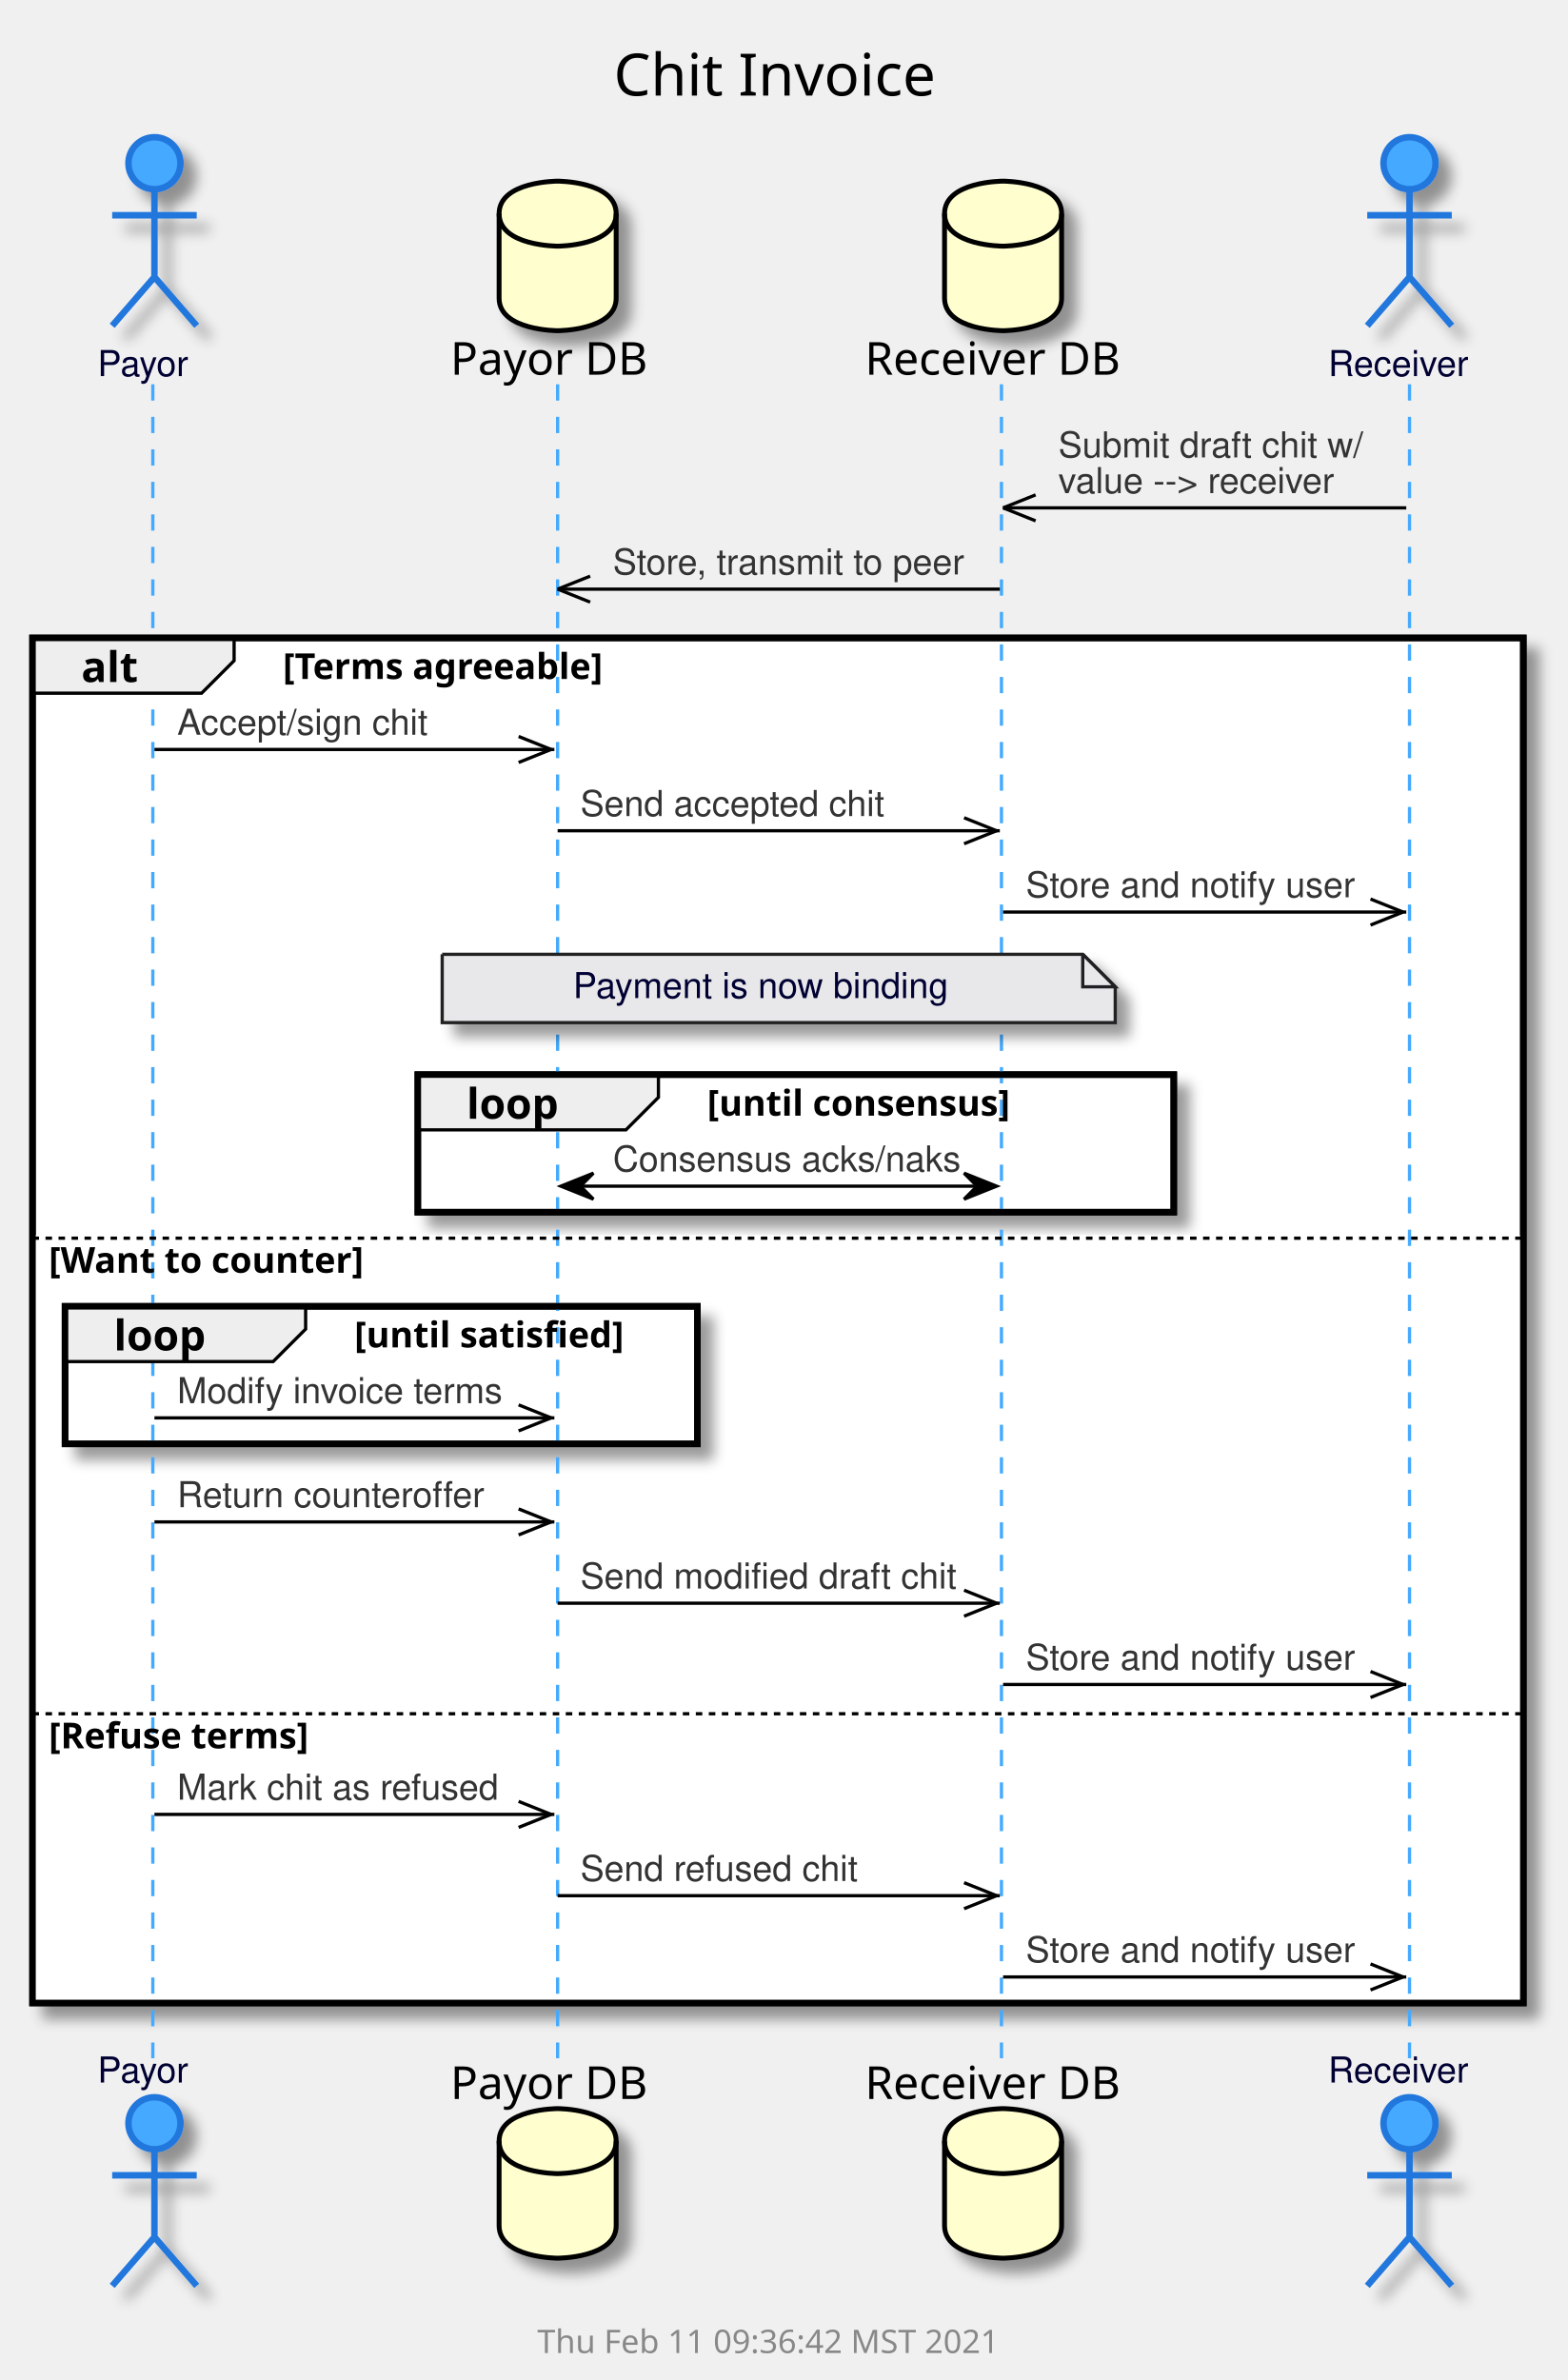
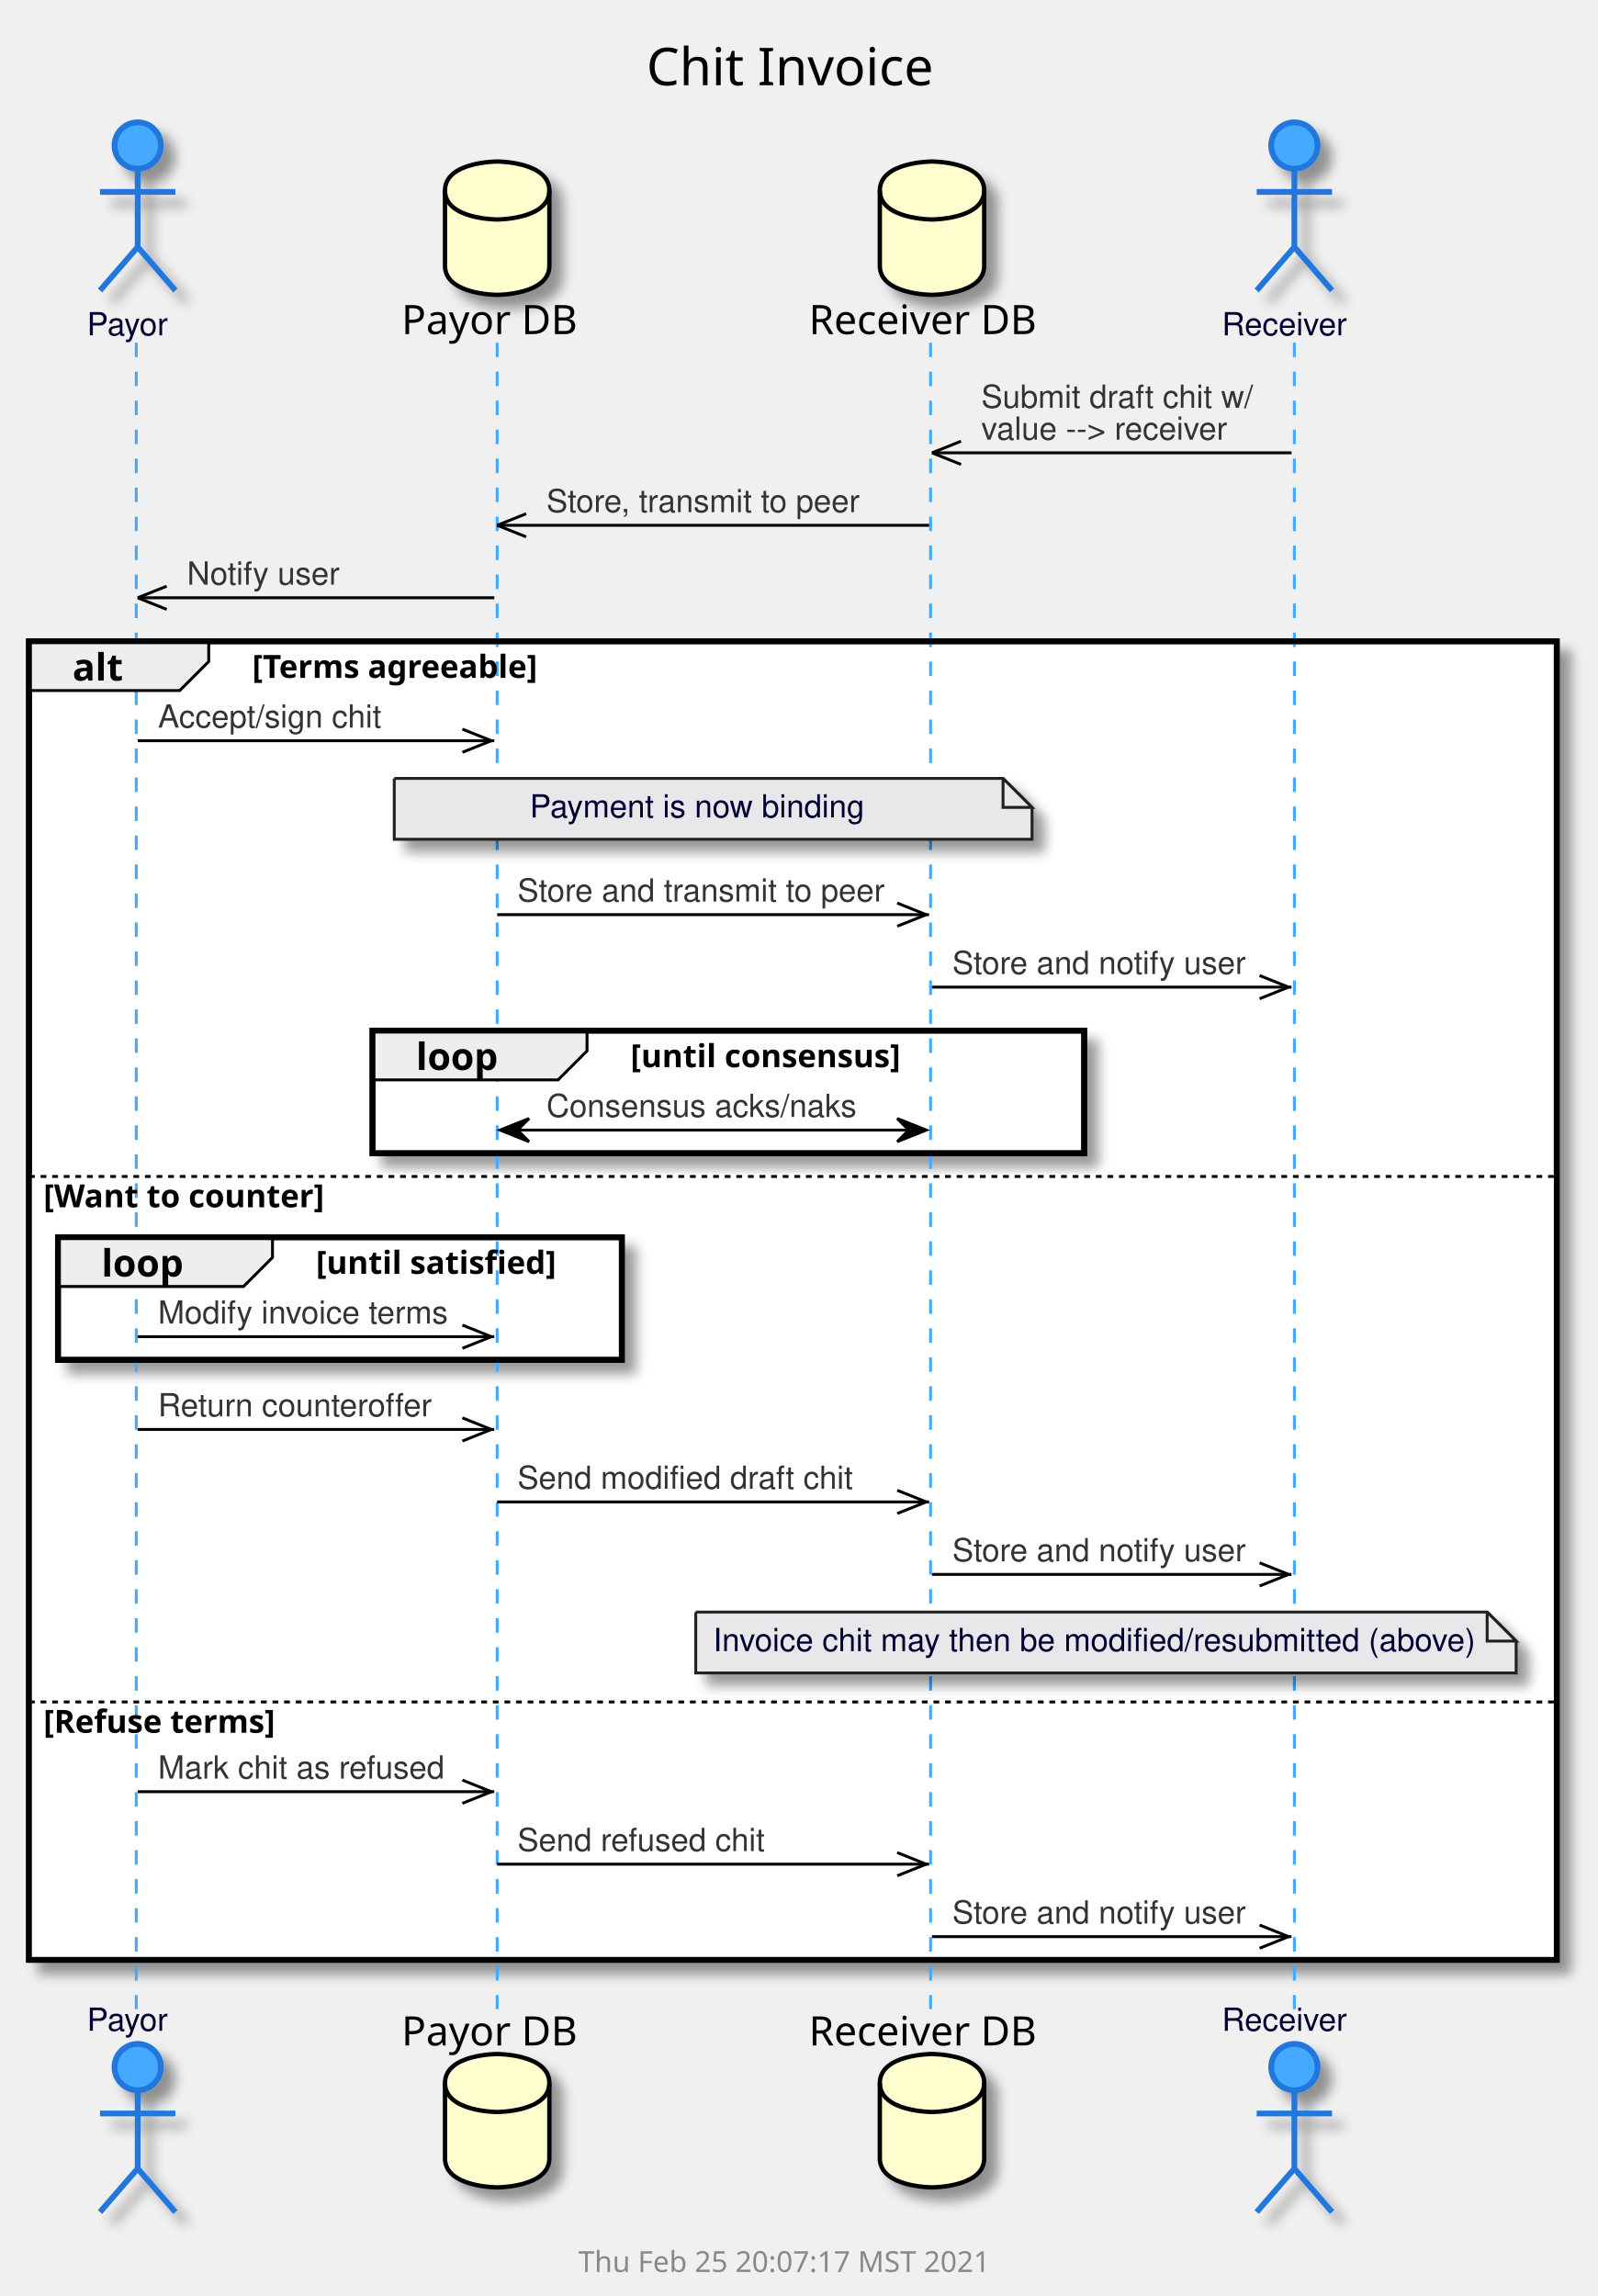
- <svg xmlns="http://www.w3.org/2000/svg" contentScriptType="application/ecmascript" contentStyleType="text/css" height="732px" preserveAspectRatio="none" style="width:482px;height:732px;" version="1.1" viewBox="0 0 482 732" width="482px" zoomAndPan="magnify">
+ <svg xmlns="http://www.w3.org/2000/svg" contentScriptType="application/ecmascript" contentStyleType="text/css" height="792px" preserveAspectRatio="none" style="width:551px;height:792px;" version="1.1" viewBox="0 0 551 792" width="551px" zoomAndPan="magnify">
  <defs>
-     <filter height="300%" id="f1e2ghq10naqyu" width="300%" x="-1" y="-1">
+     <filter height="300%" id="f1un94d5vekhbr" width="300%" x="-1" y="-1">
      <feGaussianBlur result="blurOut" stdDeviation="2.0" />
      <feColorMatrix in="blurOut" result="blurOut2" type="matrix" values="0 0 0 0 0 0 0 0 0 0 0 0 0 0 0 0 0 0 .4 0" />
      <feOffset dx="4.0" dy="4.0" in="blurOut2" result="blurOut3" />
      <feBlend in="SourceGraphic" in2="blurOut3" mode="normal" />
    </filter>
  </defs>
  <g>
-     <text fill="#000000" font-family="sans-serif" font-size="18" lengthAdjust="spacing" textLength="101" x="188.75" y="29.402">Chit Invoice</text>
-     <rect fill="#FFFFFF" filter="url(#f1e2ghq10naqyu)" height="419.842" style="stroke:#000000;stroke-width:2.0;" width="458.5" x="10" y="196.199" />
-     <rect fill="#FFFFFF" filter="url(#f1e2ghq10naqyu)" height="42.31" style="stroke:#000000;stroke-width:2.0;" width="232.5" x="128.5" y="330.51" />
-     <rect fill="#FFFFFF" height="146.266" style="stroke:none;stroke-width:1.0;" width="458.5" x="10" y="379.82" />
-     <rect fill="#FFFFFF" filter="url(#f1e2ghq10naqyu)" height="42.31" style="stroke:#000000;stroke-width:2.0;" width="194.5" x="20" y="401.775" />
-     <rect fill="#FFFFFF" height="89.955" style="stroke:none;stroke-width:1.0;" width="458.5" x="10" y="526.086" />
-     <line style="stroke:#44AAFF;stroke-width:1.0;stroke-dasharray:5.0,5.0;" x1="47" x2="47" y1="118.199" y2="633.041" />
-     <line style="stroke:#44AAFF;stroke-width:1.0;stroke-dasharray:5.0,5.0;" x1="171.5" x2="171.5" y1="118.199" y2="633.041" />
-     <line style="stroke:#44AAFF;stroke-width:1.0;stroke-dasharray:5.0,5.0;" x1="308" x2="308" y1="118.199" y2="633.041" />
-     <line style="stroke:#44AAFF;stroke-width:1.0;stroke-dasharray:5.0,5.0;" x1="433.5" x2="433.5" y1="118.199" y2="633.041" />
+     <text fill="#000000" font-family="sans-serif" font-size="18" lengthAdjust="spacing" textLength="101" x="223" y="29.402">Chit Invoice</text>
+     <rect fill="#FFFFFF" filter="url(#f1un94d5vekhbr)" height="454.842" style="stroke:#000000;stroke-width:2.0;" width="527" x="10" y="221.199" />
+     <rect fill="#FFFFFF" filter="url(#f1un94d5vekhbr)" height="42.31" style="stroke:#000000;stroke-width:2.0;" width="245.5" x="128.5" y="355.51" />
+     <rect fill="#FFFFFF" height="181.266" style="stroke:none;stroke-width:1.0;" width="527" x="10" y="404.82" />
+     <rect fill="#FFFFFF" filter="url(#f1un94d5vekhbr)" height="42.31" style="stroke:#000000;stroke-width:2.0;" width="194.5" x="20" y="426.775" />
+     <rect fill="#FFFFFF" height="89.955" style="stroke:none;stroke-width:1.0;" width="527" x="10" y="586.086" />
+     <line style="stroke:#44AAFF;stroke-width:1.0;stroke-dasharray:5.0,5.0;" x1="47" x2="47" y1="118.199" y2="693.041" />
+     <line style="stroke:#44AAFF;stroke-width:1.0;stroke-dasharray:5.0,5.0;" x1="171.5" x2="171.5" y1="118.199" y2="693.041" />
+     <line style="stroke:#44AAFF;stroke-width:1.0;stroke-dasharray:5.0,5.0;" x1="321" x2="321" y1="118.199" y2="693.041" />
+     <line style="stroke:#44AAFF;stroke-width:1.0;stroke-dasharray:5.0,5.0;" x1="446.5" x2="446.5" y1="118.199" y2="693.041" />
    <text fill="#000033" font-family="Helvetica" font-size="11" lengthAdjust="spacing" textLength="29" x="30" y="115.669">Payor</text>
-     <ellipse cx="47.5" cy="50.199" fill="#44AAFF" filter="url(#f1e2ghq10naqyu)" rx="8" ry="8" style="stroke:#2277DD;stroke-width:2.0;" />
-     <path d="M47.5,58.199 L47.5,85.199 M34.5,66.199 L60.5,66.199 M47.5,85.199 L34.5,100.199 M47.5,85.199 L60.5,100.199 " fill="none" filter="url(#f1e2ghq10naqyu)" style="stroke:#2277DD;stroke-width:2.0;" />
-     <text fill="#000033" font-family="Helvetica" font-size="11" lengthAdjust="spacing" textLength="29" x="30" y="640.511">Payor</text>
-     <ellipse cx="47.5" cy="653.041" fill="#44AAFF" filter="url(#f1e2ghq10naqyu)" rx="8" ry="8" style="stroke:#2277DD;stroke-width:2.0;" />
-     <path d="M47.5,661.041 L47.5,688.041 M34.5,669.041 L60.5,669.041 M47.5,688.041 L34.5,703.041 M47.5,688.041 L60.5,703.041 " fill="none" filter="url(#f1e2ghq10naqyu)" style="stroke:#2277DD;stroke-width:2.0;" />
+     <ellipse cx="47.5" cy="50.199" fill="#44AAFF" filter="url(#f1un94d5vekhbr)" rx="8" ry="8" style="stroke:#2277DD;stroke-width:2.0;" />
+     <path d="M47.5,58.199 L47.5,85.199 M34.5,66.199 L60.5,66.199 M47.5,85.199 L34.5,100.199 M47.5,85.199 L60.5,100.199 " fill="none" filter="url(#f1un94d5vekhbr)" style="stroke:#2277DD;stroke-width:2.0;" />
+     <text fill="#000033" font-family="Helvetica" font-size="11" lengthAdjust="spacing" textLength="29" x="30" y="700.511">Payor</text>
+     <ellipse cx="47.5" cy="713.041" fill="#44AAFF" filter="url(#f1un94d5vekhbr)" rx="8" ry="8" style="stroke:#2277DD;stroke-width:2.0;" />
+     <path d="M47.5,721.041 L47.5,748.041 M34.5,729.041 L60.5,729.041 M47.5,748.041 L34.5,763.041 M47.5,748.041 L60.5,763.041 " fill="none" filter="url(#f1un94d5vekhbr)" style="stroke:#2277DD;stroke-width:2.0;" />
    <text fill="#000000" font-family="sans-serif" font-size="14" lengthAdjust="spacing" textLength="60" x="138.5" y="115.246">Payor DB</text>
-     <path d="M153.5,65.711 C153.5,55.711 171.5,55.711 171.5,55.711 C171.5,55.711 189.5,55.711 189.5,65.711 L189.5,91.711 C189.5,101.711 171.5,101.711 171.5,101.711 C171.5,101.711 153.5,101.711 153.5,91.711 L153.5,65.711 " fill="#FEFECE" filter="url(#f1e2ghq10naqyu)" style="stroke:#000000;stroke-width:1.5;" />
+     <path d="M153.5,65.711 C153.5,55.711 171.5,55.711 171.5,55.711 C171.5,55.711 189.5,55.711 189.5,65.711 L189.5,91.711 C189.5,101.711 171.5,101.711 171.5,101.711 C171.5,101.711 153.5,101.711 153.5,91.711 L153.5,65.711 " fill="#FEFECE" filter="url(#f1un94d5vekhbr)" style="stroke:#000000;stroke-width:1.5;" />
    <path d="M153.5,65.711 C153.5,75.711 171.5,75.711 171.5,75.711 C171.5,75.711 189.5,75.711 189.5,65.711 " fill="none" style="stroke:#000000;stroke-width:1.5;" />
-     <text fill="#000000" font-family="sans-serif" font-size="14" lengthAdjust="spacing" textLength="60" x="138.5" y="645.576">Payor DB</text>
-     <path d="M153.5,658.529 C153.5,648.529 171.5,648.529 171.5,648.529 C171.5,648.529 189.5,648.529 189.5,658.529 L189.5,684.529 C189.5,694.529 171.5,694.529 171.5,694.529 C171.5,694.529 153.5,694.529 153.5,684.529 L153.5,658.529 " fill="#FEFECE" filter="url(#f1e2ghq10naqyu)" style="stroke:#000000;stroke-width:1.5;" />
-     <path d="M153.5,658.529 C153.5,668.529 171.5,668.529 171.5,668.529 C171.5,668.529 189.5,668.529 189.5,658.529 " fill="none" style="stroke:#000000;stroke-width:1.5;" />
-     <text fill="#000000" font-family="sans-serif" font-size="14" lengthAdjust="spacing" textLength="79" x="266" y="115.246">Receiver DB</text>
-     <path d="M290.5,65.711 C290.5,55.711 308.5,55.711 308.5,55.711 C308.5,55.711 326.5,55.711 326.5,65.711 L326.5,91.711 C326.5,101.711 308.5,101.711 308.5,101.711 C308.5,101.711 290.5,101.711 290.5,91.711 L290.5,65.711 " fill="#FEFECE" filter="url(#f1e2ghq10naqyu)" style="stroke:#000000;stroke-width:1.5;" />
-     <path d="M290.5,65.711 C290.5,75.711 308.5,75.711 308.5,75.711 C308.5,75.711 326.5,75.711 326.5,65.711 " fill="none" style="stroke:#000000;stroke-width:1.5;" />
-     <text fill="#000000" font-family="sans-serif" font-size="14" lengthAdjust="spacing" textLength="79" x="266" y="645.576">Receiver DB</text>
-     <path d="M290.5,658.529 C290.5,648.529 308.5,648.529 308.5,648.529 C308.5,648.529 326.5,648.529 326.5,658.529 L326.5,684.529 C326.5,694.529 308.5,694.529 308.5,694.529 C308.5,694.529 290.5,694.529 290.5,684.529 L290.5,658.529 " fill="#FEFECE" filter="url(#f1e2ghq10naqyu)" style="stroke:#000000;stroke-width:1.5;" />
-     <path d="M290.5,658.529 C290.5,668.529 308.5,668.529 308.5,668.529 C308.5,668.529 326.5,668.529 326.5,658.529 " fill="none" style="stroke:#000000;stroke-width:1.5;" />
-     <text fill="#000033" font-family="Helvetica" font-size="11" lengthAdjust="spacing" textLength="44" x="408.5" y="115.669">Receiver</text>
-     <ellipse cx="433.5" cy="50.199" fill="#44AAFF" filter="url(#f1e2ghq10naqyu)" rx="8" ry="8" style="stroke:#2277DD;stroke-width:2.0;" />
-     <path d="M433.5,58.199 L433.5,85.199 M420.5,66.199 L446.5,66.199 M433.5,85.199 L420.5,100.199 M433.5,85.199 L446.5,100.199 " fill="none" filter="url(#f1e2ghq10naqyu)" style="stroke:#2277DD;stroke-width:2.0;" />
-     <text fill="#000033" font-family="Helvetica" font-size="11" lengthAdjust="spacing" textLength="44" x="408.5" y="640.511">Receiver</text>
-     <ellipse cx="433.5" cy="653.041" fill="#44AAFF" filter="url(#f1e2ghq10naqyu)" rx="8" ry="8" style="stroke:#2277DD;stroke-width:2.0;" />
-     <path d="M433.5,661.041 L433.5,688.041 M420.5,669.041 L446.5,669.041 M433.5,688.041 L420.5,703.041 M433.5,688.041 L446.5,703.041 " fill="none" filter="url(#f1e2ghq10naqyu)" style="stroke:#2277DD;stroke-width:2.0;" />
-     <line style="stroke:#000000;stroke-width:1.0;" x1="308.5" x2="318.5" y1="156.199" y2="152.199" />
-     <line style="stroke:#000000;stroke-width:1.0;" x1="308.5" x2="318.5" y1="156.199" y2="160.199" />
-     <line style="stroke:#000000;stroke-width:1.0;" x1="308.5" x2="432.5" y1="156.199" y2="156.199" />
-     <text fill="#333333" font-family="Helvetica" font-size="11" lengthAdjust="spacing" textLength="92" x="325.5" y="140.669">Submit draft chit w/</text>
-     <text fill="#333333" font-family="Helvetica" font-size="11" lengthAdjust="spacing" textLength="86" x="325.5" y="151.669">value --&gt; receiver</text>
+     <text fill="#000000" font-family="sans-serif" font-size="14" lengthAdjust="spacing" textLength="60" x="138.5" y="705.576">Payor DB</text>
+     <path d="M153.5,718.529 C153.5,708.529 171.5,708.529 171.5,708.529 C171.5,708.529 189.5,708.529 189.5,718.529 L189.5,744.529 C189.5,754.529 171.5,754.529 171.5,754.529 C171.5,754.529 153.5,754.529 153.5,744.529 L153.5,718.529 " fill="#FEFECE" filter="url(#f1un94d5vekhbr)" style="stroke:#000000;stroke-width:1.5;" />
+     <path d="M153.5,718.529 C153.5,728.529 171.5,728.529 171.5,728.529 C171.5,728.529 189.5,728.529 189.5,718.529 " fill="none" style="stroke:#000000;stroke-width:1.5;" />
+     <text fill="#000000" font-family="sans-serif" font-size="14" lengthAdjust="spacing" textLength="79" x="279" y="115.246">Receiver DB</text>
+     <path d="M303.5,65.711 C303.5,55.711 321.5,55.711 321.5,55.711 C321.5,55.711 339.5,55.711 339.5,65.711 L339.5,91.711 C339.5,101.711 321.5,101.711 321.5,101.711 C321.5,101.711 303.5,101.711 303.5,91.711 L303.5,65.711 " fill="#FEFECE" filter="url(#f1un94d5vekhbr)" style="stroke:#000000;stroke-width:1.5;" />
+     <path d="M303.5,65.711 C303.5,75.711 321.5,75.711 321.5,75.711 C321.5,75.711 339.5,75.711 339.5,65.711 " fill="none" style="stroke:#000000;stroke-width:1.5;" />
+     <text fill="#000000" font-family="sans-serif" font-size="14" lengthAdjust="spacing" textLength="79" x="279" y="705.576">Receiver DB</text>
+     <path d="M303.5,718.529 C303.5,708.529 321.5,708.529 321.5,708.529 C321.5,708.529 339.5,708.529 339.5,718.529 L339.5,744.529 C339.5,754.529 321.5,754.529 321.5,754.529 C321.5,754.529 303.5,754.529 303.5,744.529 L303.5,718.529 " fill="#FEFECE" filter="url(#f1un94d5vekhbr)" style="stroke:#000000;stroke-width:1.5;" />
+     <path d="M303.5,718.529 C303.5,728.529 321.5,728.529 321.5,728.529 C321.5,728.529 339.5,728.529 339.5,718.529 " fill="none" style="stroke:#000000;stroke-width:1.5;" />
+     <text fill="#000033" font-family="Helvetica" font-size="11" lengthAdjust="spacing" textLength="44" x="421.5" y="115.669">Receiver</text>
+     <ellipse cx="446.5" cy="50.199" fill="#44AAFF" filter="url(#f1un94d5vekhbr)" rx="8" ry="8" style="stroke:#2277DD;stroke-width:2.0;" />
+     <path d="M446.5,58.199 L446.5,85.199 M433.5,66.199 L459.5,66.199 M446.5,85.199 L433.5,100.199 M446.5,85.199 L459.5,100.199 " fill="none" filter="url(#f1un94d5vekhbr)" style="stroke:#2277DD;stroke-width:2.0;" />
+     <text fill="#000033" font-family="Helvetica" font-size="11" lengthAdjust="spacing" textLength="44" x="421.5" y="700.511">Receiver</text>
+     <ellipse cx="446.5" cy="713.041" fill="#44AAFF" filter="url(#f1un94d5vekhbr)" rx="8" ry="8" style="stroke:#2277DD;stroke-width:2.0;" />
+     <path d="M446.5,721.041 L446.5,748.041 M433.5,729.041 L459.5,729.041 M446.5,748.041 L433.5,763.041 M446.5,748.041 L459.5,763.041 " fill="none" filter="url(#f1un94d5vekhbr)" style="stroke:#2277DD;stroke-width:2.0;" />
+     <line style="stroke:#000000;stroke-width:1.0;" x1="321.5" x2="331.5" y1="156.199" y2="152.199" />
+     <line style="stroke:#000000;stroke-width:1.0;" x1="321.5" x2="331.5" y1="156.199" y2="160.199" />
+     <line style="stroke:#000000;stroke-width:1.0;" x1="321.5" x2="445.5" y1="156.199" y2="156.199" />
+     <text fill="#333333" font-family="Helvetica" font-size="11" lengthAdjust="spacing" textLength="92" x="338.5" y="140.669">Submit draft chit w/</text>
+     <text fill="#333333" font-family="Helvetica" font-size="11" lengthAdjust="spacing" textLength="86" x="338.5" y="151.669">value --&gt; receiver</text>
    <line style="stroke:#000000;stroke-width:1.0;" x1="171.5" x2="181.5" y1="181.199" y2="177.199" />
    <line style="stroke:#000000;stroke-width:1.0;" x1="171.5" x2="181.5" y1="181.199" y2="185.199" />
-     <line style="stroke:#000000;stroke-width:1.0;" x1="171.5" x2="307.5" y1="181.199" y2="181.199" />
+     <line style="stroke:#000000;stroke-width:1.0;" x1="171.5" x2="320.5" y1="181.199" y2="181.199" />
    <text fill="#333333" font-family="Helvetica" font-size="11" lengthAdjust="spacing" textLength="108" x="188.5" y="176.669">Store, transmit to peer</text>
-     <path d="M10,196.199 L72,196.199 L72,203.199 L62,213.199 L10,213.199 L10,196.199 " fill="#EEEEEE" style="stroke:#000000;stroke-width:1.0;" />
-     <rect fill="none" height="419.842" style="stroke:#000000;stroke-width:2.0;" width="458.5" x="10" y="196.199" />
-     <text fill="#000000" font-family="sans-serif" font-size="13" font-weight="bold" lengthAdjust="spacing" textLength="17" x="25" y="209.768">alt</text>
-     <text fill="#000000" font-family="sans-serif" font-size="11" font-weight="bold" lengthAdjust="spacing" textLength="101" x="87" y="208.834">[Terms agreeable]</text>
-     <line style="stroke:#000000;stroke-width:1.0;" x1="169.5" x2="159.5" y1="230.51" y2="226.51" />
-     <line style="stroke:#000000;stroke-width:1.0;" x1="169.5" x2="159.5" y1="230.51" y2="234.51" />
-     <line style="stroke:#000000;stroke-width:1.0;" x1="47.5" x2="170.5" y1="230.51" y2="230.51" />
-     <text fill="#333333" font-family="Helvetica" font-size="11" lengthAdjust="spacing" textLength="77" x="54.5" y="225.98">Accept/sign chit</text>
-     <line style="stroke:#000000;stroke-width:1.0;" x1="306.5" x2="296.5" y1="255.51" y2="251.51" />
-     <line style="stroke:#000000;stroke-width:1.0;" x1="306.5" x2="296.5" y1="255.51" y2="259.51" />
-     <line style="stroke:#000000;stroke-width:1.0;" x1="171.5" x2="307.5" y1="255.51" y2="255.51" />
-     <text fill="#333333" font-family="Helvetica" font-size="11" lengthAdjust="spacing" textLength="93" x="178.5" y="250.98">Send accepted chit</text>
-     <line style="stroke:#000000;stroke-width:1.0;" x1="431.5" x2="421.5" y1="280.51" y2="276.51" />
-     <line style="stroke:#000000;stroke-width:1.0;" x1="431.5" x2="421.5" y1="280.51" y2="284.51" />
-     <line style="stroke:#000000;stroke-width:1.0;" x1="308.5" x2="432.5" y1="280.51" y2="280.51" />
-     <text fill="#333333" font-family="Helvetica" font-size="11" lengthAdjust="spacing" textLength="101" x="315.5" y="275.98">Store and notify user</text>
-     <path d="M136,293.51 L136,314.51 L343,314.51 L343,303.51 L333,293.51 L136,293.51 " fill="#E8E8EA" filter="url(#f1e2ghq10naqyu)" style="stroke:#202024;stroke-width:1.0;" />
-     <path d="M333,293.51 L333,303.51 L343,303.51 L333,293.51 " fill="#E8E8EA" style="stroke:#202024;stroke-width:1.0;" />
-     <text fill="#000033" font-family="Helvetica" font-size="11" lengthAdjust="spacing" textLength="114" x="176.25" y="306.98">Payment is now binding</text>
-     <path d="M128.5,330.51 L202.5,330.51 L202.5,337.51 L192.5,347.51 L128.5,347.51 L128.5,330.51 " fill="#EEEEEE" style="stroke:#000000;stroke-width:1.0;" />
-     <rect fill="none" height="42.31" style="stroke:#000000;stroke-width:2.0;" width="232.5" x="128.5" y="330.51" />
-     <text fill="#000000" font-family="sans-serif" font-size="13" font-weight="bold" lengthAdjust="spacing" textLength="29" x="143.5" y="344.078">loop</text>
-     <text fill="#000000" font-family="sans-serif" font-size="11" font-weight="bold" lengthAdjust="spacing" textLength="96" x="217.5" y="343.144">[until consensus]</text>
-     <polygon fill="#000000" points="182.5,360.82,172.5,364.82,182.5,368.82,178.5,364.82" style="stroke:#000000;stroke-width:1.0;" />
-     <polygon fill="#000000" points="296.5,360.82,306.5,364.82,296.5,368.82,300.5,364.82" style="stroke:#000000;stroke-width:1.0;" />
-     <line style="stroke:#000000;stroke-width:1.0;" x1="176.5" x2="302.5" y1="364.82" y2="364.82" />
-     <text fill="#333333" font-family="Helvetica" font-size="11" lengthAdjust="spacing" textLength="110" x="188.5" y="360.291">Consensus acks/naks</text>
-     <line style="stroke:#000000;stroke-width:1.0;stroke-dasharray:2.0,2.0;" x1="10" x2="468.5" y1="380.82" y2="380.82" />
-     <text fill="#000000" font-family="sans-serif" font-size="11" font-weight="bold" lengthAdjust="spacing" textLength="96" x="15" y="391.455">[Want to counter]</text>
-     <path d="M20,401.775 L94,401.775 L94,408.775 L84,418.775 L20,418.775 L20,401.775 " fill="#EEEEEE" style="stroke:#000000;stroke-width:1.0;" />
-     <rect fill="none" height="42.31" style="stroke:#000000;stroke-width:2.0;" width="194.5" x="20" y="401.775" />
-     <text fill="#000000" font-family="sans-serif" font-size="13" font-weight="bold" lengthAdjust="spacing" textLength="29" x="35" y="415.344">loop</text>
-     <text fill="#000000" font-family="sans-serif" font-size="11" font-weight="bold" lengthAdjust="spacing" textLength="86" x="109" y="414.41">[until satisfied]</text>
-     <line style="stroke:#000000;stroke-width:1.0;" x1="169.5" x2="159.5" y1="436.086" y2="432.086" />
-     <line style="stroke:#000000;stroke-width:1.0;" x1="169.5" x2="159.5" y1="436.086" y2="440.086" />
-     <line style="stroke:#000000;stroke-width:1.0;" x1="47.5" x2="170.5" y1="436.086" y2="436.086" />
-     <text fill="#333333" font-family="Helvetica" font-size="11" lengthAdjust="spacing" textLength="100" x="54.5" y="431.556">Modify invoice terms</text>
-     <line style="stroke:#000000;stroke-width:1.0;" x1="169.5" x2="159.5" y1="468.086" y2="464.086" />
-     <line style="stroke:#000000;stroke-width:1.0;" x1="169.5" x2="159.5" y1="468.086" y2="472.086" />
-     <line style="stroke:#000000;stroke-width:1.0;" x1="47.5" x2="170.5" y1="468.086" y2="468.086" />
-     <text fill="#333333" font-family="Helvetica" font-size="11" lengthAdjust="spacing" textLength="95" x="54.5" y="463.556">Return counteroffer</text>
-     <line style="stroke:#000000;stroke-width:1.0;" x1="306.5" x2="296.5" y1="493.086" y2="489.086" />
-     <line style="stroke:#000000;stroke-width:1.0;" x1="306.5" x2="296.5" y1="493.086" y2="497.086" />
-     <line style="stroke:#000000;stroke-width:1.0;" x1="171.5" x2="307.5" y1="493.086" y2="493.086" />
-     <text fill="#333333" font-family="Helvetica" font-size="11" lengthAdjust="spacing" textLength="113" x="178.5" y="488.556">Send modified draft chit</text>
-     <line style="stroke:#000000;stroke-width:1.0;" x1="431.5" x2="421.5" y1="518.086" y2="514.086" />
-     <line style="stroke:#000000;stroke-width:1.0;" x1="431.5" x2="421.5" y1="518.086" y2="522.086" />
-     <line style="stroke:#000000;stroke-width:1.0;" x1="308.5" x2="432.5" y1="518.086" y2="518.086" />
-     <text fill="#333333" font-family="Helvetica" font-size="11" lengthAdjust="spacing" textLength="101" x="315.5" y="513.556">Store and notify user</text>
-     <line style="stroke:#000000;stroke-width:1.0;stroke-dasharray:2.0,2.0;" x1="10" x2="468.5" y1="527.086" y2="527.086" />
-     <text fill="#000000" font-family="sans-serif" font-size="11" font-weight="bold" lengthAdjust="spacing" textLength="82" x="15" y="537.721">[Refuse terms]</text>
-     <line style="stroke:#000000;stroke-width:1.0;" x1="169.5" x2="159.5" y1="558.041" y2="554.041" />
-     <line style="stroke:#000000;stroke-width:1.0;" x1="169.5" x2="159.5" y1="558.041" y2="562.041" />
-     <line style="stroke:#000000;stroke-width:1.0;" x1="47.5" x2="170.5" y1="558.041" y2="558.041" />
-     <text fill="#333333" font-family="Helvetica" font-size="11" lengthAdjust="spacing" textLength="100" x="54.5" y="553.511">Mark chit as refused</text>
-     <line style="stroke:#000000;stroke-width:1.0;" x1="306.5" x2="296.5" y1="583.041" y2="579.041" />
-     <line style="stroke:#000000;stroke-width:1.0;" x1="306.5" x2="296.5" y1="583.041" y2="587.041" />
-     <line style="stroke:#000000;stroke-width:1.0;" x1="171.5" x2="307.5" y1="583.041" y2="583.041" />
-     <text fill="#333333" font-family="Helvetica" font-size="11" lengthAdjust="spacing" textLength="85" x="178.5" y="578.511">Send refused chit</text>
-     <line style="stroke:#000000;stroke-width:1.0;" x1="431.5" x2="421.5" y1="608.041" y2="604.041" />
-     <line style="stroke:#000000;stroke-width:1.0;" x1="431.5" x2="421.5" y1="608.041" y2="612.041" />
-     <line style="stroke:#000000;stroke-width:1.0;" x1="308.5" x2="432.5" y1="608.041" y2="608.041" />
-     <text fill="#333333" font-family="Helvetica" font-size="11" lengthAdjust="spacing" textLength="101" x="315.5" y="603.511">Store and notify user</text>
-     <text fill="#888888" font-family="sans-serif" font-size="10" lengthAdjust="spacing" textLength="148" x="165.25" y="723.709">Thu Feb 11 09:36:42 MST 2021</text>
+     <line style="stroke:#000000;stroke-width:1.0;" x1="47.5" x2="57.5" y1="206.199" y2="202.199" />
+     <line style="stroke:#000000;stroke-width:1.0;" x1="47.5" x2="57.5" y1="206.199" y2="210.199" />
+     <line style="stroke:#000000;stroke-width:1.0;" x1="47.5" x2="170.5" y1="206.199" y2="206.199" />
+     <text fill="#333333" font-family="Helvetica" font-size="11" lengthAdjust="spacing" textLength="53" x="64.5" y="201.669">Notify user</text>
+     <path d="M10,221.199 L72,221.199 L72,228.199 L62,238.199 L10,238.199 L10,221.199 " fill="#EEEEEE" style="stroke:#000000;stroke-width:1.0;" />
+     <rect fill="none" height="454.842" style="stroke:#000000;stroke-width:2.0;" width="527" x="10" y="221.199" />
+     <text fill="#000000" font-family="sans-serif" font-size="13" font-weight="bold" lengthAdjust="spacing" textLength="17" x="25" y="234.768">alt</text>
+     <text fill="#000000" font-family="sans-serif" font-size="11" font-weight="bold" lengthAdjust="spacing" textLength="101" x="87" y="233.834">[Terms agreeable]</text>
+     <line style="stroke:#000000;stroke-width:1.0;" x1="169.5" x2="159.5" y1="255.51" y2="251.51" />
+     <line style="stroke:#000000;stroke-width:1.0;" x1="169.5" x2="159.5" y1="255.51" y2="259.51" />
+     <line style="stroke:#000000;stroke-width:1.0;" x1="47.5" x2="170.5" y1="255.51" y2="255.51" />
+     <text fill="#333333" font-family="Helvetica" font-size="11" lengthAdjust="spacing" textLength="77" x="54.5" y="250.98">Accept/sign chit</text>
+     <path d="M136,268.51 L136,289.51 L356,289.51 L356,278.51 L346,268.51 L136,268.51 " fill="#E8E8EA" filter="url(#f1un94d5vekhbr)" style="stroke:#202024;stroke-width:1.0;" />
+     <path d="M346,268.51 L346,278.51 L356,278.51 L346,268.51 " fill="#E8E8EA" style="stroke:#202024;stroke-width:1.0;" />
+     <text fill="#000033" font-family="Helvetica" font-size="11" lengthAdjust="spacing" textLength="114" x="182.75" y="281.98">Payment is now binding</text>
+     <line style="stroke:#000000;stroke-width:1.0;" x1="319.5" x2="309.5" y1="315.51" y2="311.51" />
+     <line style="stroke:#000000;stroke-width:1.0;" x1="319.5" x2="309.5" y1="315.51" y2="319.51" />
+     <line style="stroke:#000000;stroke-width:1.0;" x1="171.5" x2="320.5" y1="315.51" y2="315.51" />
+     <text fill="#333333" font-family="Helvetica" font-size="11" lengthAdjust="spacing" textLength="126" x="178.5" y="310.98">Store and transmit to peer</text>
+     <line style="stroke:#000000;stroke-width:1.0;" x1="444.5" x2="434.5" y1="340.51" y2="336.51" />
+     <line style="stroke:#000000;stroke-width:1.0;" x1="444.5" x2="434.5" y1="340.51" y2="344.51" />
+     <line style="stroke:#000000;stroke-width:1.0;" x1="321.5" x2="445.5" y1="340.51" y2="340.51" />
+     <text fill="#333333" font-family="Helvetica" font-size="11" lengthAdjust="spacing" textLength="101" x="328.5" y="335.98">Store and notify user</text>
+     <path d="M128.5,355.51 L202.5,355.51 L202.5,362.51 L192.5,372.51 L128.5,372.51 L128.5,355.51 " fill="#EEEEEE" style="stroke:#000000;stroke-width:1.0;" />
+     <rect fill="none" height="42.31" style="stroke:#000000;stroke-width:2.0;" width="245.5" x="128.5" y="355.51" />
+     <text fill="#000000" font-family="sans-serif" font-size="13" font-weight="bold" lengthAdjust="spacing" textLength="29" x="143.5" y="369.078">loop</text>
+     <text fill="#000000" font-family="sans-serif" font-size="11" font-weight="bold" lengthAdjust="spacing" textLength="96" x="217.5" y="368.144">[until consensus]</text>
+     <polygon fill="#000000" points="182.5,385.82,172.5,389.82,182.5,393.82,178.5,389.82" style="stroke:#000000;stroke-width:1.0;" />
+     <polygon fill="#000000" points="309.5,385.82,319.5,389.82,309.5,393.82,313.5,389.82" style="stroke:#000000;stroke-width:1.0;" />
+     <line style="stroke:#000000;stroke-width:1.0;" x1="176.5" x2="315.5" y1="389.82" y2="389.82" />
+     <text fill="#333333" font-family="Helvetica" font-size="11" lengthAdjust="spacing" textLength="110" x="188.5" y="385.291">Consensus acks/naks</text>
+     <line style="stroke:#000000;stroke-width:1.0;stroke-dasharray:2.0,2.0;" x1="10" x2="537" y1="405.82" y2="405.82" />
+     <text fill="#000000" font-family="sans-serif" font-size="11" font-weight="bold" lengthAdjust="spacing" textLength="96" x="15" y="416.455">[Want to counter]</text>
+     <path d="M20,426.775 L94,426.775 L94,433.775 L84,443.775 L20,443.775 L20,426.775 " fill="#EEEEEE" style="stroke:#000000;stroke-width:1.0;" />
+     <rect fill="none" height="42.31" style="stroke:#000000;stroke-width:2.0;" width="194.5" x="20" y="426.775" />
+     <text fill="#000000" font-family="sans-serif" font-size="13" font-weight="bold" lengthAdjust="spacing" textLength="29" x="35" y="440.344">loop</text>
+     <text fill="#000000" font-family="sans-serif" font-size="11" font-weight="bold" lengthAdjust="spacing" textLength="86" x="109" y="439.41">[until satisfied]</text>
+     <line style="stroke:#000000;stroke-width:1.0;" x1="169.5" x2="159.5" y1="461.086" y2="457.086" />
+     <line style="stroke:#000000;stroke-width:1.0;" x1="169.5" x2="159.5" y1="461.086" y2="465.086" />
+     <line style="stroke:#000000;stroke-width:1.0;" x1="47.5" x2="170.5" y1="461.086" y2="461.086" />
+     <text fill="#333333" font-family="Helvetica" font-size="11" lengthAdjust="spacing" textLength="100" x="54.5" y="456.556">Modify invoice terms</text>
+     <line style="stroke:#000000;stroke-width:1.0;" x1="169.5" x2="159.5" y1="493.086" y2="489.086" />
+     <line style="stroke:#000000;stroke-width:1.0;" x1="169.5" x2="159.5" y1="493.086" y2="497.086" />
+     <line style="stroke:#000000;stroke-width:1.0;" x1="47.5" x2="170.5" y1="493.086" y2="493.086" />
+     <text fill="#333333" font-family="Helvetica" font-size="11" lengthAdjust="spacing" textLength="95" x="54.5" y="488.556">Return counteroffer</text>
+     <line style="stroke:#000000;stroke-width:1.0;" x1="319.5" x2="309.5" y1="518.086" y2="514.086" />
+     <line style="stroke:#000000;stroke-width:1.0;" x1="319.5" x2="309.5" y1="518.086" y2="522.086" />
+     <line style="stroke:#000000;stroke-width:1.0;" x1="171.5" x2="320.5" y1="518.086" y2="518.086" />
+     <text fill="#333333" font-family="Helvetica" font-size="11" lengthAdjust="spacing" textLength="113" x="178.5" y="513.556">Send modified draft chit</text>
+     <line style="stroke:#000000;stroke-width:1.0;" x1="444.5" x2="434.5" y1="543.086" y2="539.086" />
+     <line style="stroke:#000000;stroke-width:1.0;" x1="444.5" x2="434.5" y1="543.086" y2="547.086" />
+     <line style="stroke:#000000;stroke-width:1.0;" x1="321.5" x2="445.5" y1="543.086" y2="543.086" />
+     <text fill="#333333" font-family="Helvetica" font-size="11" lengthAdjust="spacing" textLength="101" x="328.5" y="538.556">Store and notify user</text>
+     <path d="M240,556.086 L240,577.086 L523,577.086 L523,566.086 L513,556.086 L240,556.086 " fill="#E8E8EA" filter="url(#f1un94d5vekhbr)" style="stroke:#202024;stroke-width:1.0;" />
+     <path d="M513,556.086 L513,566.086 L523,566.086 L513,556.086 " fill="#E8E8EA" style="stroke:#202024;stroke-width:1.0;" />
+     <text fill="#000033" font-family="Helvetica" font-size="11" lengthAdjust="spacing" textLength="262" x="246" y="569.556">Invoice chit may then be modified/resubmitted (above)</text>
+     <line style="stroke:#000000;stroke-width:1.0;stroke-dasharray:2.0,2.0;" x1="10" x2="537" y1="587.086" y2="587.086" />
+     <text fill="#000000" font-family="sans-serif" font-size="11" font-weight="bold" lengthAdjust="spacing" textLength="82" x="15" y="597.721">[Refuse terms]</text>
+     <line style="stroke:#000000;stroke-width:1.0;" x1="169.5" x2="159.5" y1="618.041" y2="614.041" />
+     <line style="stroke:#000000;stroke-width:1.0;" x1="169.5" x2="159.5" y1="618.041" y2="622.041" />
+     <line style="stroke:#000000;stroke-width:1.0;" x1="47.5" x2="170.5" y1="618.041" y2="618.041" />
+     <text fill="#333333" font-family="Helvetica" font-size="11" lengthAdjust="spacing" textLength="100" x="54.5" y="613.511">Mark chit as refused</text>
+     <line style="stroke:#000000;stroke-width:1.0;" x1="319.5" x2="309.5" y1="643.041" y2="639.041" />
+     <line style="stroke:#000000;stroke-width:1.0;" x1="319.5" x2="309.5" y1="643.041" y2="647.041" />
+     <line style="stroke:#000000;stroke-width:1.0;" x1="171.5" x2="320.5" y1="643.041" y2="643.041" />
+     <text fill="#333333" font-family="Helvetica" font-size="11" lengthAdjust="spacing" textLength="85" x="178.5" y="638.511">Send refused chit</text>
+     <line style="stroke:#000000;stroke-width:1.0;" x1="444.5" x2="434.5" y1="668.041" y2="664.041" />
+     <line style="stroke:#000000;stroke-width:1.0;" x1="444.5" x2="434.5" y1="668.041" y2="672.041" />
+     <line style="stroke:#000000;stroke-width:1.0;" x1="321.5" x2="445.5" y1="668.041" y2="668.041" />
+     <text fill="#333333" font-family="Helvetica" font-size="11" lengthAdjust="spacing" textLength="101" x="328.5" y="663.511">Store and notify user</text>
+     <text fill="#888888" font-family="sans-serif" font-size="10" lengthAdjust="spacing" textLength="148" x="199.5" y="783.709">Thu Feb 25 20:07:17 MST 2021</text>
  </g>
</svg>
